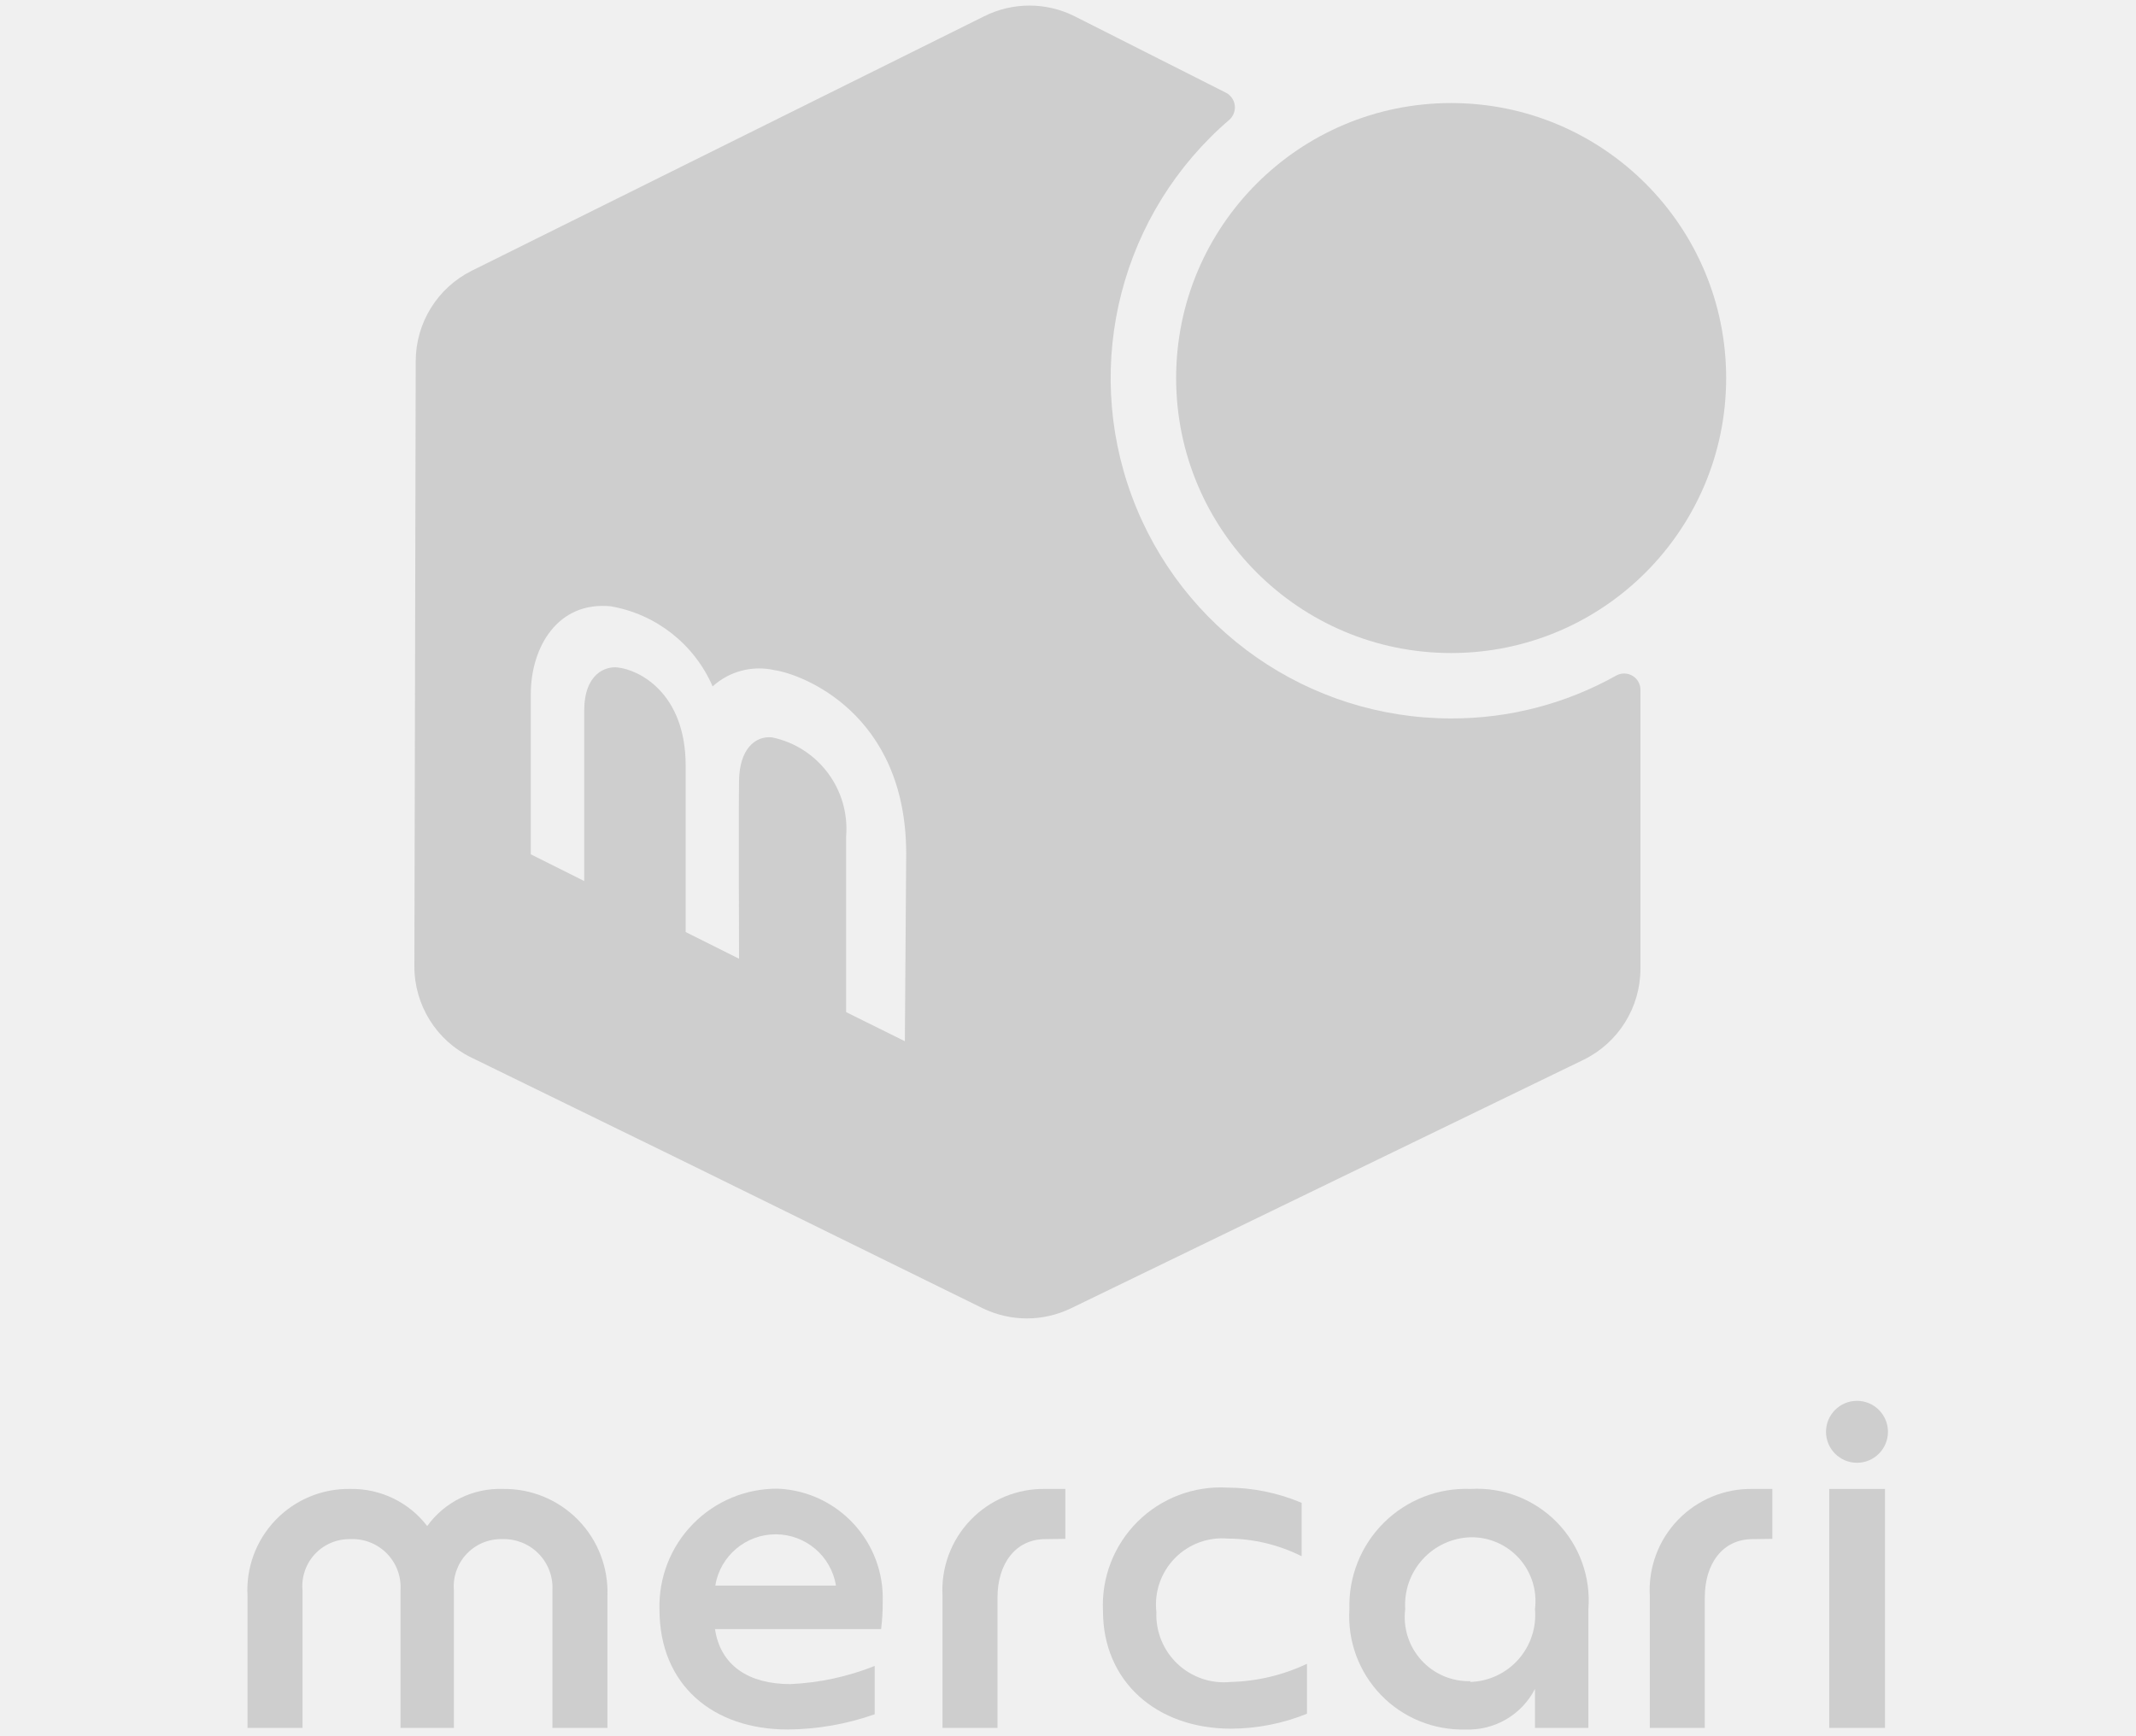
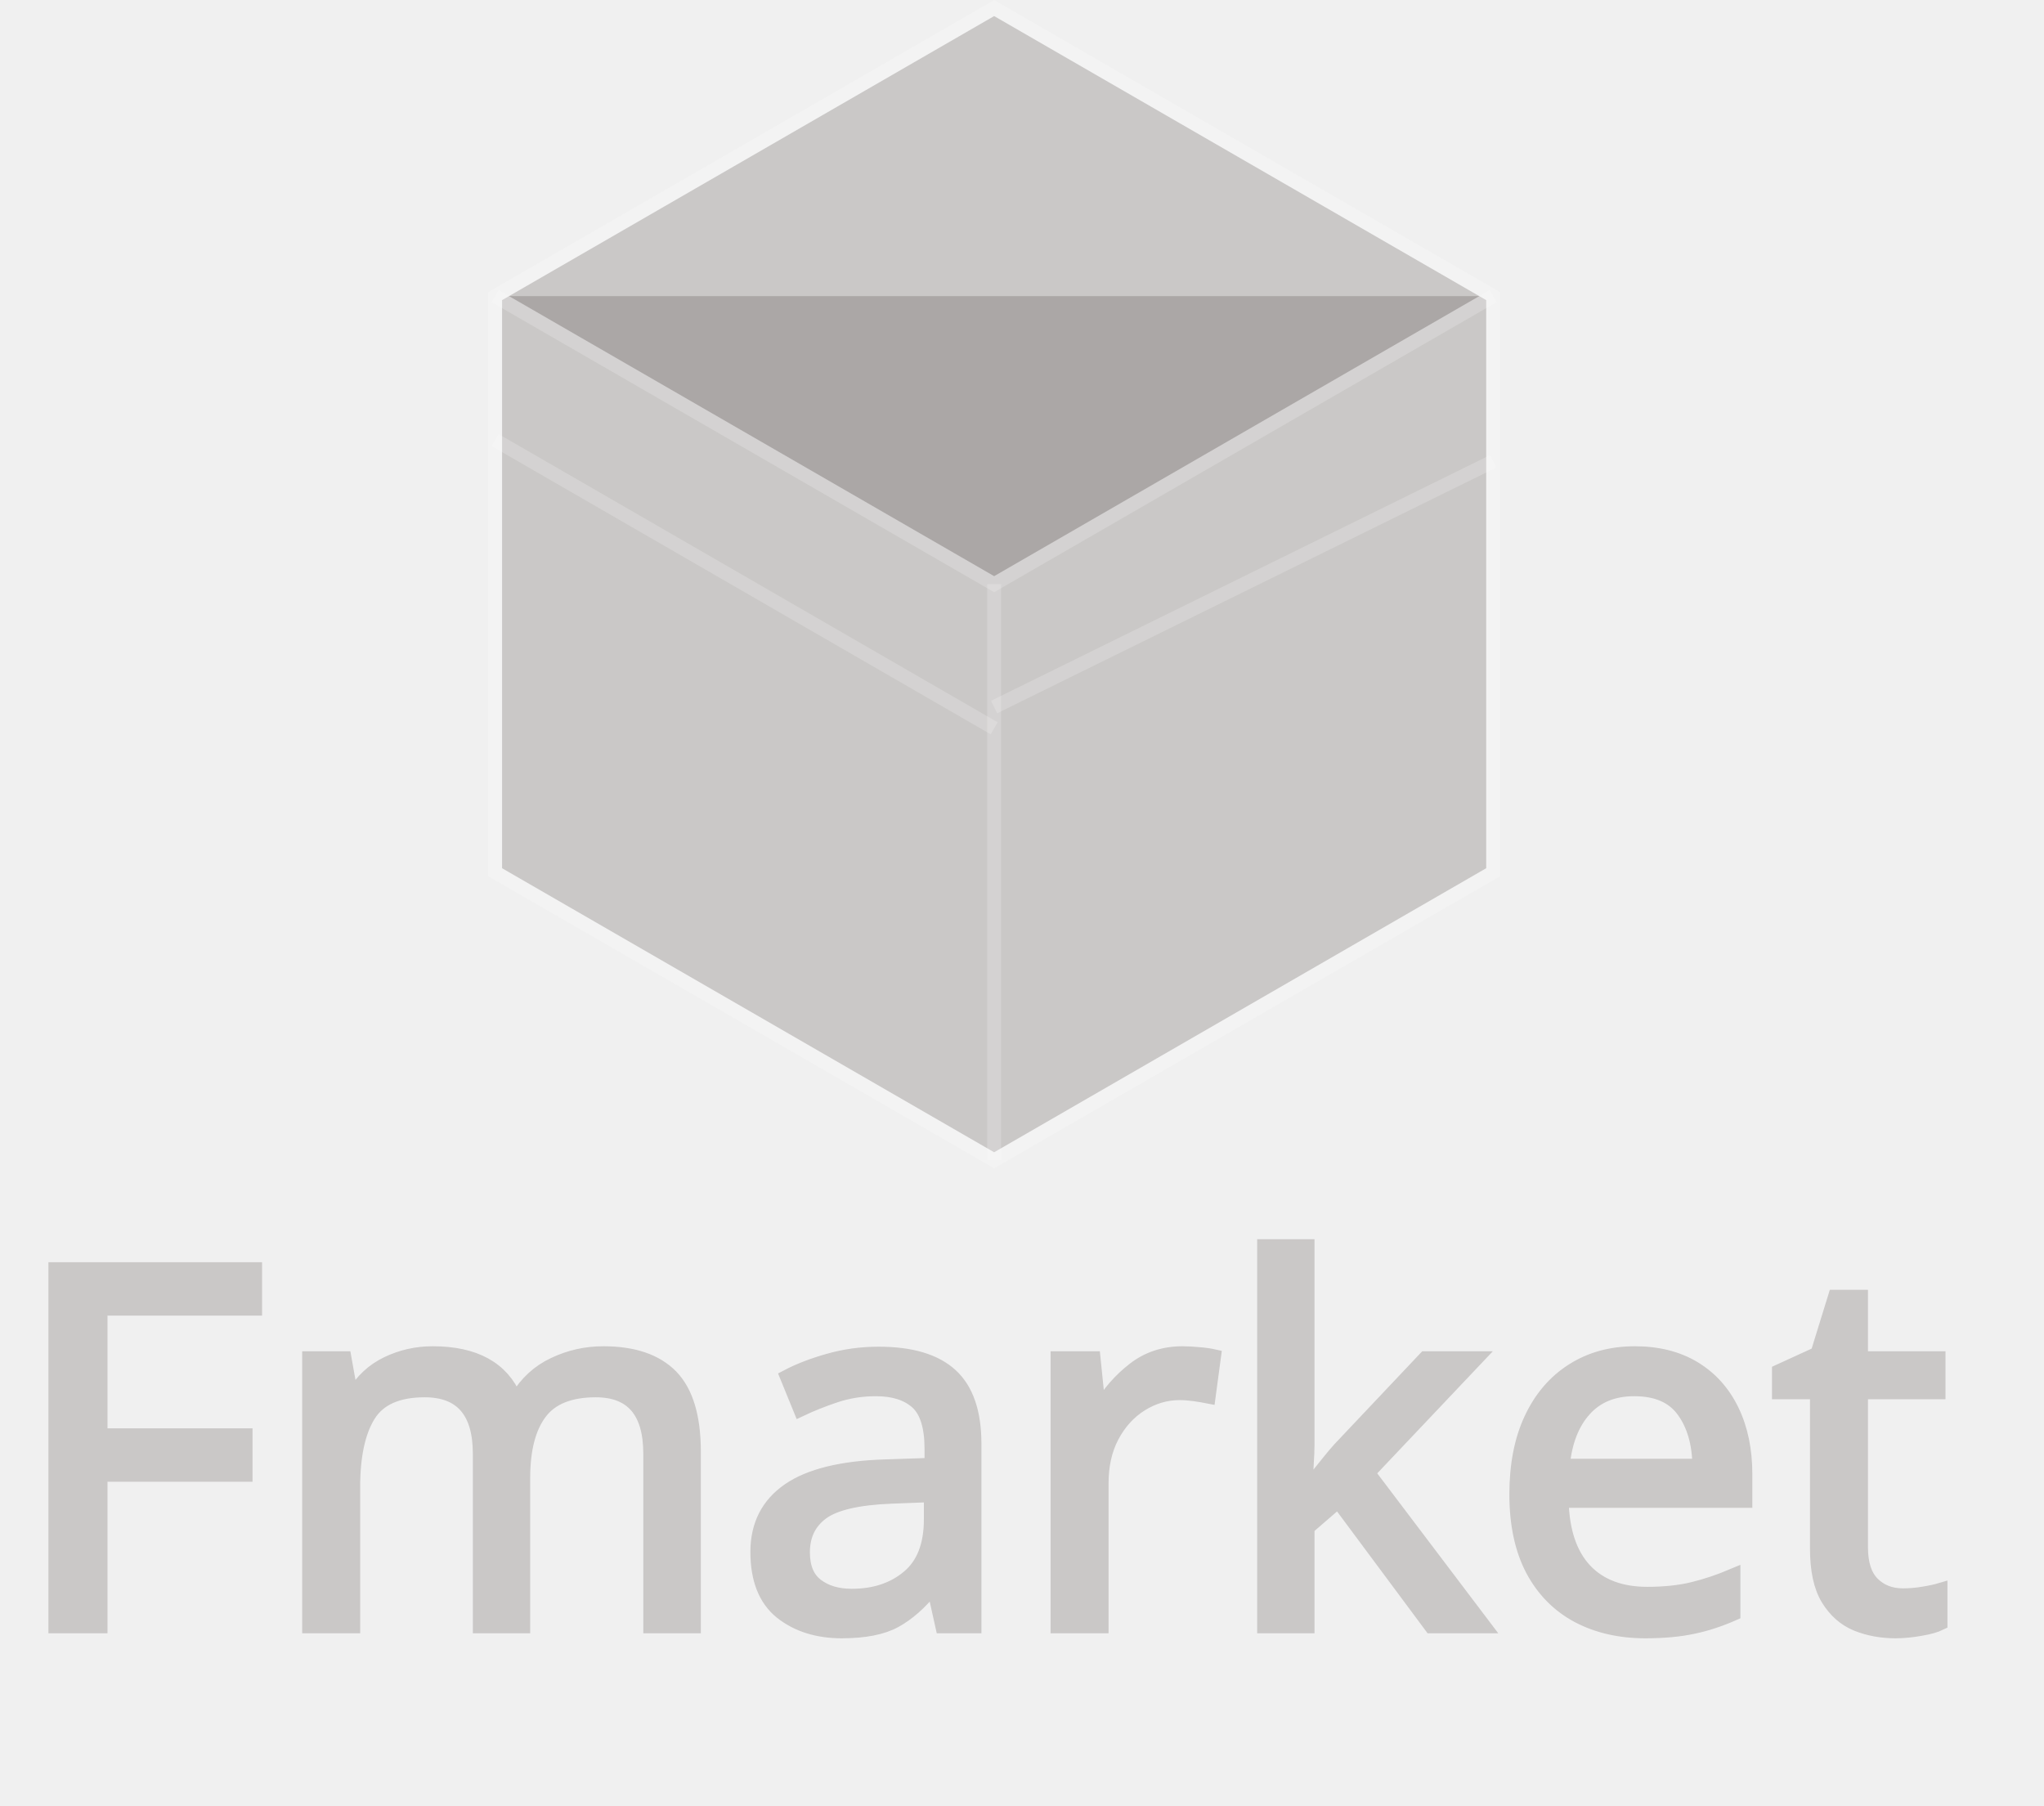
- <svg xmlns="http://www.w3.org/2000/svg" viewBox="0 0 80 65">
+ <svg xmlns="http://www.w3.org/2000/svg" viewBox="0 0 147.09 129.96">
  <defs>
-     <style>.cls-1{fill:#cecece;}.cls-2{fill:none;}</style>
+     <style>.cls-1,.cls-2{fill:#231815;stroke-miterlimit:10;opacity:0.19;}.cls-1{stroke:#fff;}.cls-2{font-size:36px;stroke:#231815;font-family:YuGo-Bold-83pv-RKSJ-H, YuGothic;}</style>
  </defs>
  <g id="レイヤー_2" data-name="レイヤー 2">
-     <g id="Contents">
-       <rect class="cls-1" x="68.51" y="55.77" width="2.09" height="8.95" />
-       <path class="cls-1" d="M46.09,63a2.53,2.53,0,0,1-2.78-2.62A2.48,2.48,0,0,1,46,57.63a6.23,6.23,0,0,1,2.75.66v-2a7.21,7.21,0,0,0-2.79-.57,4.41,4.41,0,0,0-4.65,4.62c0,2.64,2,4.41,4.8,4.41a7.68,7.68,0,0,0,2.84-.56V62.32A7.1,7.1,0,0,1,46.09,63Z" />
-       <path class="cls-1" d="M18.84,55.77A3.36,3.36,0,0,0,16,57.16a3.55,3.55,0,0,0-2.88-1.39,3.79,3.79,0,0,0-3.85,4v4.95h2.06V59.57a1.76,1.76,0,0,1,1.79-1.92A1.8,1.8,0,0,1,15,59.57v5.15h2V59.57a1.77,1.77,0,0,1,1.81-1.92,1.82,1.82,0,0,1,1.88,1.92v5.15h2.06V59.77A3.86,3.86,0,0,0,18.84,55.77Z" />
-       <circle class="cls-1" cx="69.55" cy="53.63" r="1.16" />
-       <path class="cls-1" d="M55.08,55.77a4.37,4.37,0,0,0-4.54,4.5,4.24,4.24,0,0,0,4.35,4.51,2.8,2.8,0,0,0,2.6-1.52v1.46h2V60.27A4.18,4.18,0,0,0,55.08,55.77Zm0,7.2a2.4,2.4,0,0,1-2.45-2.7,2.53,2.53,0,0,1,2.45-2.69,2.39,2.39,0,0,1,2.41,2.69A2.51,2.51,0,0,1,55.06,63Z" />
-       <path class="cls-1" d="M39.15,57.65c-1.12,0-1.79.93-1.79,2.18v4.89H35.3V59.77a3.79,3.79,0,0,1,3.85-4h.75v1.87Z" />
-       <path class="cls-1" d="M65.64,57.65c-1.13,0-1.79.93-1.79,2.18v4.89H61.79V59.77a3.79,3.79,0,0,1,3.85-4h.74v1.87Z" />
-       <path class="cls-1" d="M29.14,55.76a4.4,4.4,0,0,0-4.44,4.53c0,2.82,2,4.49,4.8,4.49a10,10,0,0,0,3.26-.57V62.4a9.67,9.67,0,0,1-3.16.68c-1.55,0-2.62-.69-2.82-2.06H33a7.56,7.56,0,0,0,.06-1A4.11,4.11,0,0,0,29.14,55.76Zm-2.35,3.63a2.29,2.29,0,0,1,4.52,0Z" />
-       <circle class="cls-1" cx="54.35" cy="14.16" r="10.3" />
-       <path class="cls-1" d="M54.35,26.91a12.75,12.75,0,0,1-8.3-22.43.62.62,0,0,0-.12-1L40.25.61a3.78,3.78,0,0,0-3.39,0L17.67,10.14a3.79,3.79,0,0,0-2.1,3.39L15.52,36.2a3.79,3.79,0,0,0,2.13,3.41l7.84,3.83L36.8,49a3.79,3.79,0,0,0,3.32,0L59.3,39.7a3.8,3.8,0,0,0,2.14-3.41l0-10.45a.61.61,0,0,0-.9-.54A12.57,12.57,0,0,1,54.35,26.91ZM33.89,39l-2.2-1.09V31.33a3.5,3.5,0,0,0-2.77-3.71c-.66-.07-1.22.47-1.24,1.6s0,6.69,0,6.69l-2-1V28.68c0-2.75-1.77-3.6-2.55-3.68-.44-.05-1.25.22-1.25,1.63V33l-2-1v-6c0-1.75,1-3.49,3-3.29a5.11,5.11,0,0,1,3.81,3A2.59,2.59,0,0,1,29,25.1c1,.14,4.94,1.59,4.94,6.88Z" />
-       <rect class="cls-2" width="80" height="65" />
+     <g id="レイヤー_1-2" data-name="レイヤー 1">
+       <polygon class="cls-1" points="71.54 83.5 35.63 62.77 35.63 21.31 71.54 0.58 107.45 21.31 107.45 62.77 71.54 83.5" />
+       <polyline class="cls-1" points="35.63 21.31 71.54 42.04 107.45 21.31" />
+       <polyline class="cls-1" points="71.54 83.5 71.54 49.36 71.54 42.04" />
+       <line class="cls-1" x1="71.54" y1="52.41" x2="35.63" y2="31.67" />
+       <line class="cls-1" x1="107.45" y1="33.2" x2="71.54" y2="50.88" />
+       <text class="cls-2" transform="translate(0.5 117.04)">Fmarket</text>
    </g>
  </g>
</svg>
